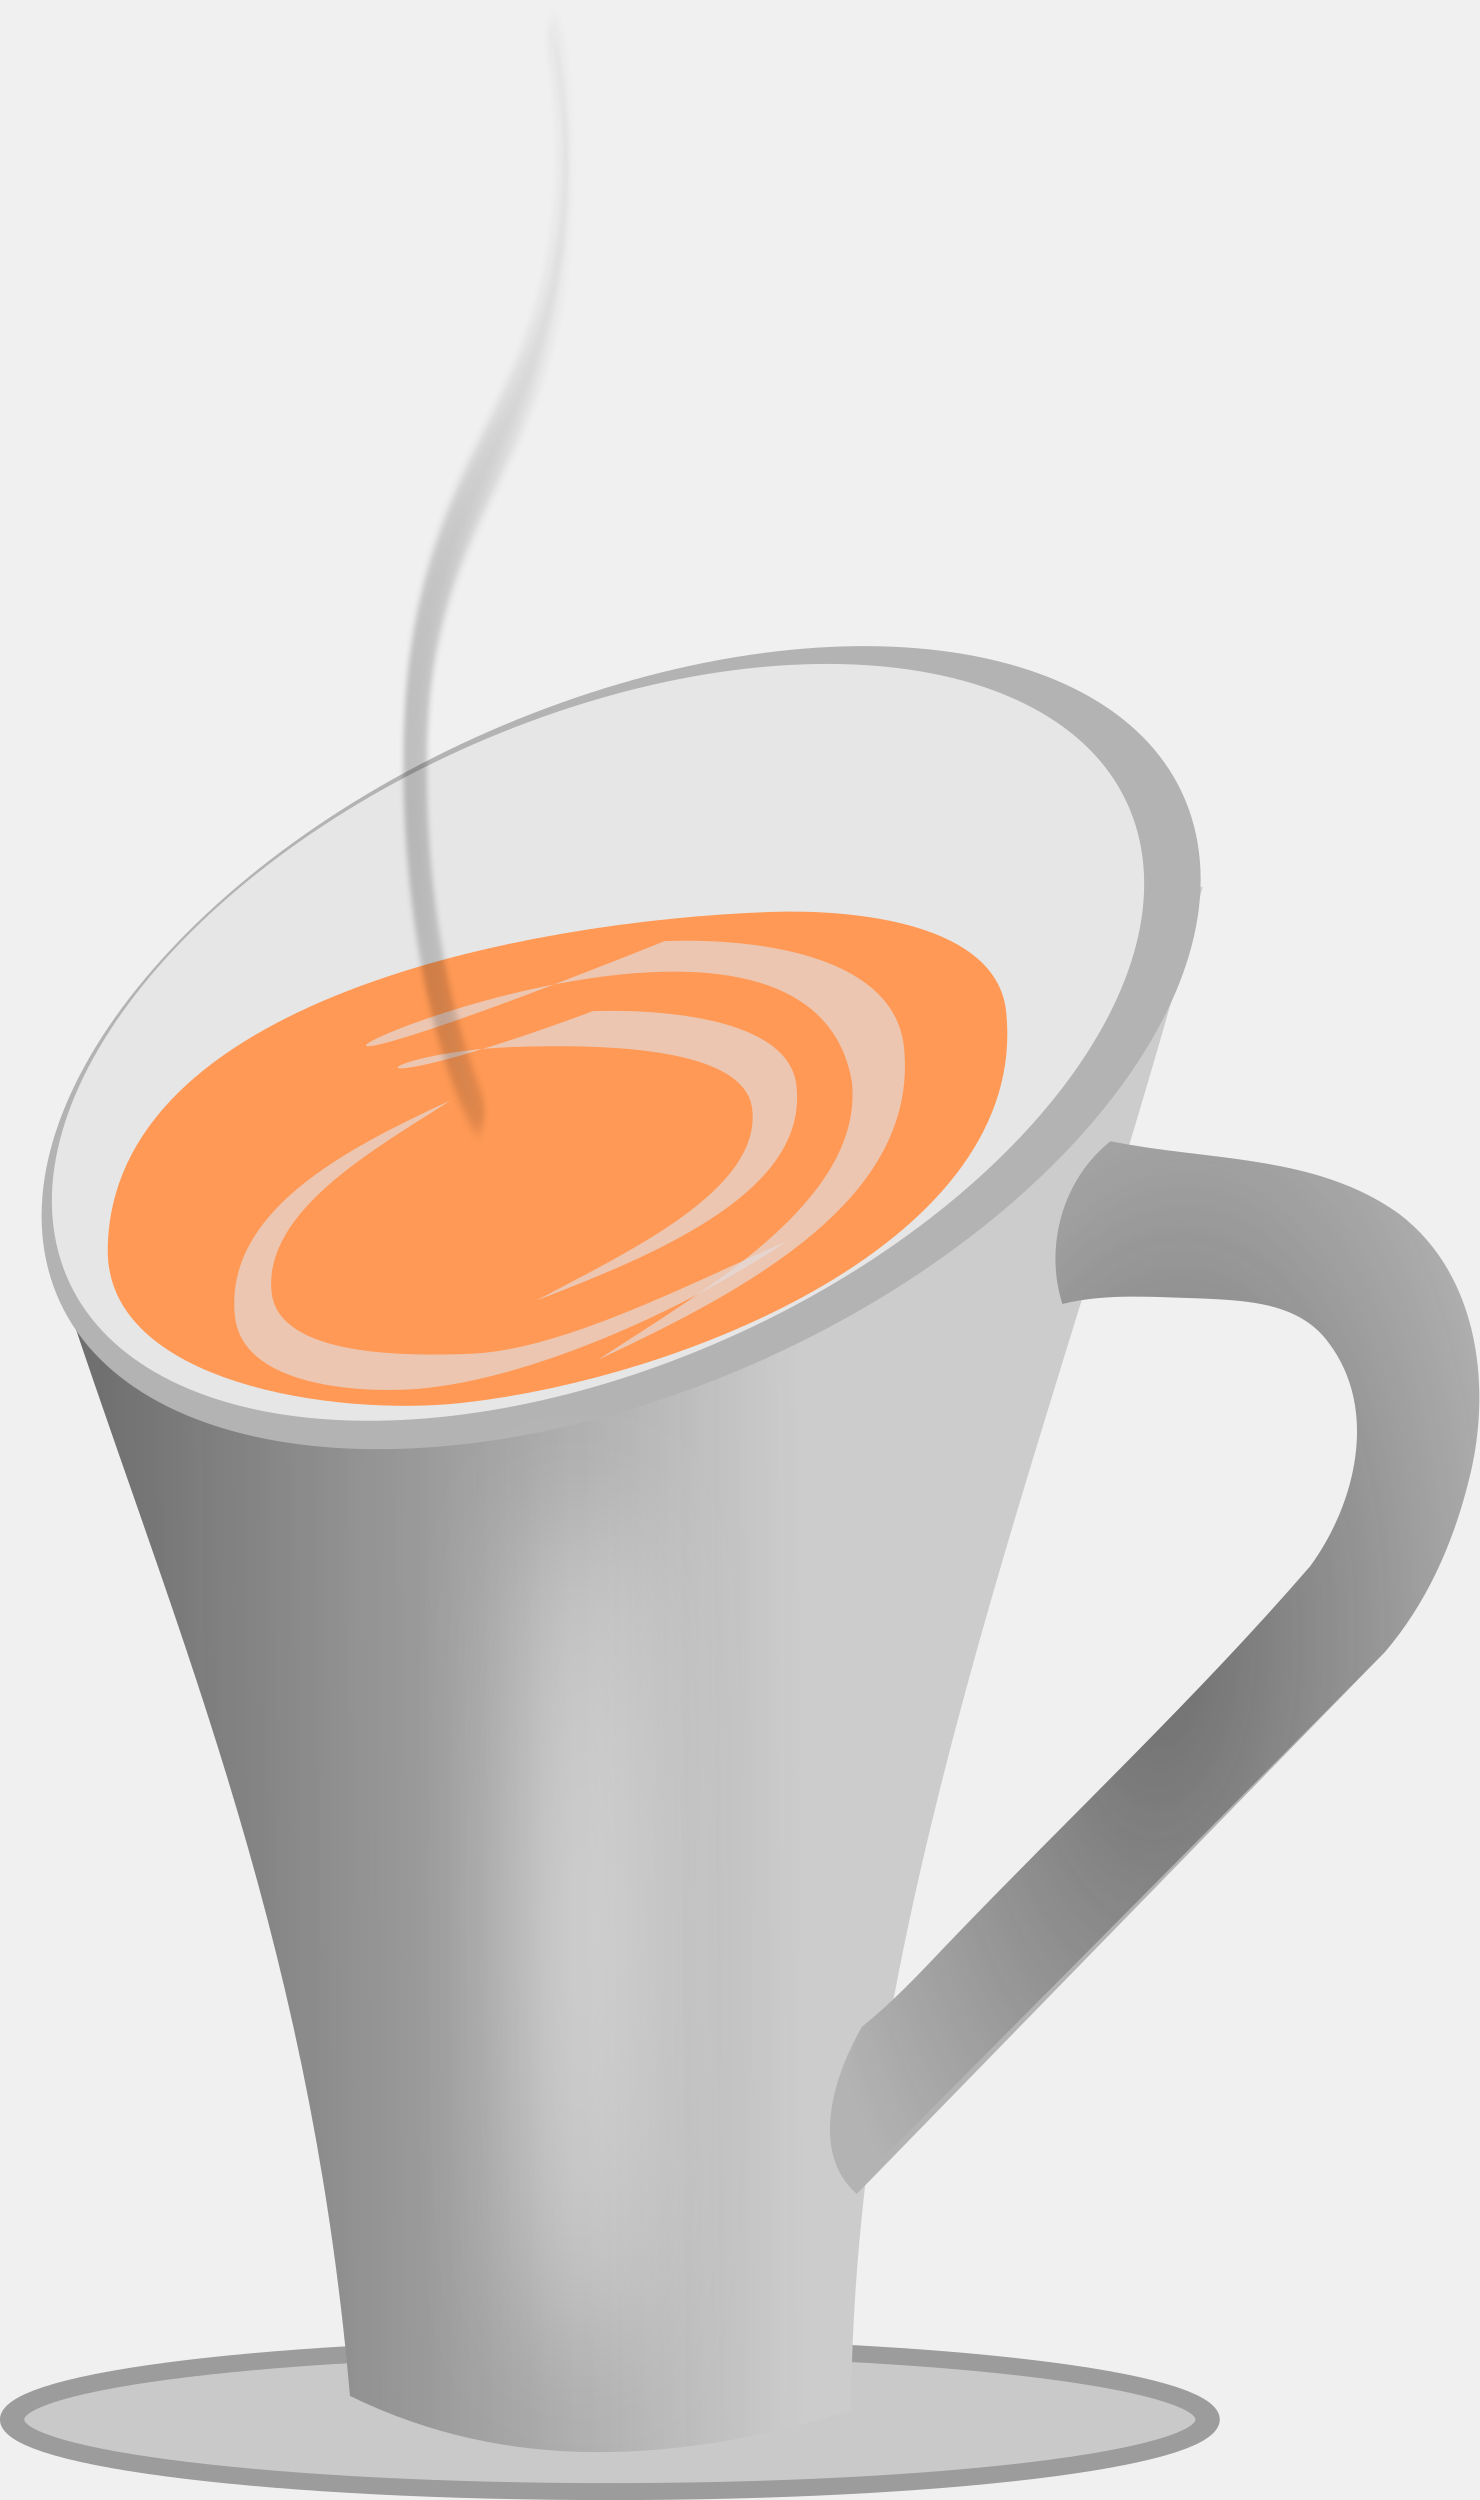
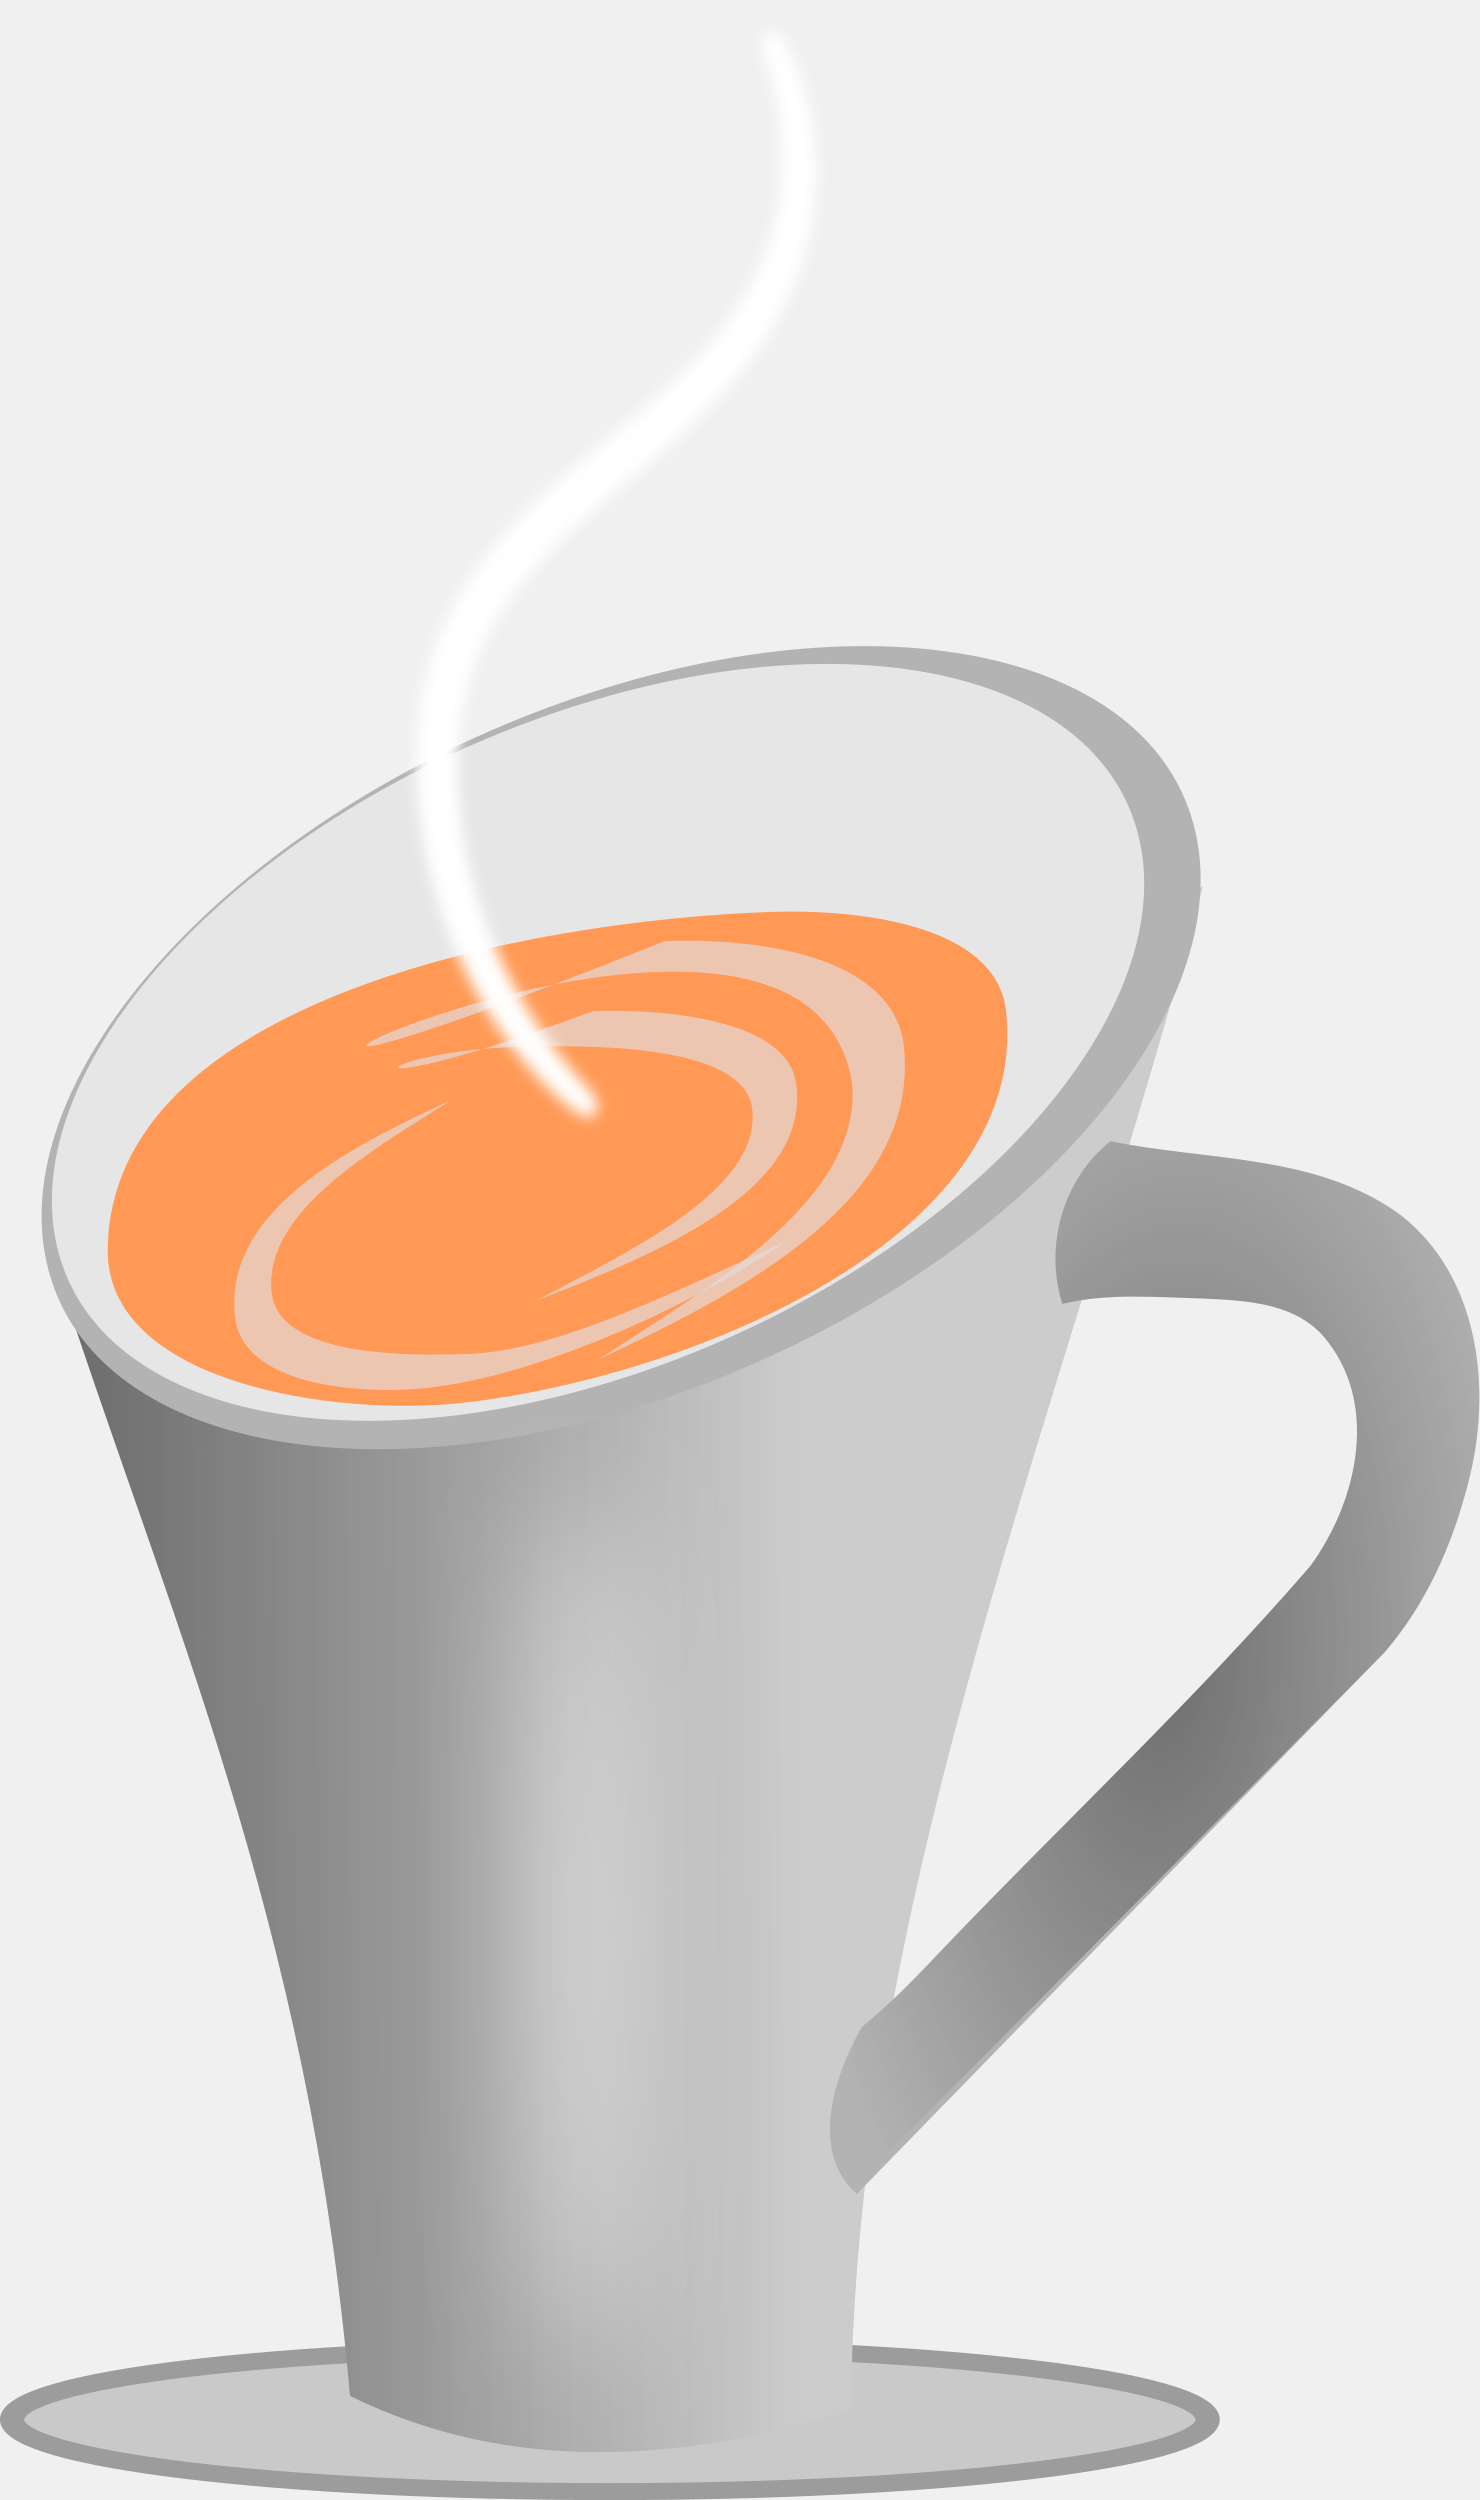
- <svg xmlns="http://www.w3.org/2000/svg" id="svg2" viewBox="0 0 312.12 527.47" version="1.1">
+ <svg xmlns="http://www.w3.org/2000/svg" version="1.1" width="100%" height="100%" viewBox="0 0 312.12 527.47" id="svg2">
  <defs id="defs4">
-     <filter id="filter3825" color-interpolation-filters="sRGB">
-       <feGaussianBlur id="feGaussianBlur3827" stdDeviation="7.49" />
+     <filter color-interpolation-filters="sRGB" id="filter3825">
+       <feGaussianBlur stdDeviation="7.49" id="feGaussianBlur3827" />
    </filter>
-     <filter id="filter3953" color-interpolation-filters="sRGB">
-       <feGaussianBlur id="feGaussianBlur3955" stdDeviation="3.023" />
+     <filter color-interpolation-filters="sRGB" id="filter3953">
+       <feGaussianBlur stdDeviation="3.023" id="feGaussianBlur3955" />
    </filter>
-     <filter id="filter3974" height="1.298" width="6.302" color-interpolation-filters="sRGB" y="-.149" x="-2.651">
-       <feGaussianBlur id="feGaussianBlur3976" stdDeviation="11.419" />
+     <filter x="-2.651" y="-0.149" width="6.302" height="1.298" color-interpolation-filters="sRGB" id="filter3974">
+       <feGaussianBlur stdDeviation="11.419" id="feGaussianBlur3976" />
    </filter>
-     <linearGradient id="linearGradient4007" y2="470.1" gradientUnits="userSpaceOnUse" x2="469.66" gradientTransform="translate(.0000030941 .067564)" y1="471.13" x1="282.55">
-       <stop id="stop3941" style="stop-color:#1a1a1a" offset="0" />
+     <linearGradient x1="282.55" y1="471.13" x2="469.66" y2="470.1" id="linearGradient4007" gradientUnits="userSpaceOnUse" gradientTransform="translate(3.0941e-6,0.067564)">
+       <stop id="stop3941" style="stop-color:#1a1a1a;stop-opacity:1" offset="0" />
      <stop id="stop3943" style="stop-color:#1a1a1a;stop-opacity:0" offset="1" />
    </linearGradient>
-     <linearGradient id="linearGradient4009" y2="143.57" gradientUnits="userSpaceOnUse" x2="-13.332" y1="143.57" x1="-198.49">
-       <stop id="stop3980" style="stop-color:#000000" offset="0" />
+     <linearGradient x1="-198.49" y1="143.57" x2="-13.332" y2="143.57" id="linearGradient4009" gradientUnits="userSpaceOnUse">
+       <stop id="stop3980" style="stop-color:#000000;stop-opacity:1" offset="0" />
      <stop id="stop3982" style="stop-color:#000000;stop-opacity:0" offset="1" />
    </linearGradient>
-     <radialGradient id="radialGradient4011" gradientUnits="userSpaceOnUse" cy="309.94" cx="261.48" gradientTransform="matrix(1.1615 .072923 -.13976 2.226 1.0993 -399.06)" r="66.704">
-       <stop id="stop3952" style="stop-color:#1a1a1a" offset="0" />
+     <radialGradient cx="261.48" cy="309.94" r="66.704" id="radialGradient4011" gradientUnits="userSpaceOnUse" gradientTransform="matrix(1.1615,0.072923,-0.13976,2.226,1.0993,-399.06)">
+       <stop id="stop3952" style="stop-color:#1a1a1a;stop-opacity:1" offset="0" />
      <stop id="stop3954" style="stop-color:#1a1a1a;stop-opacity:0" offset="1" />
    </radialGradient>
  </defs>
-   <g id="layer1" transform="translate(-300.68 -107.58)">
+   <g transform="translate(-300.68,-107.58)" id="layer1">
    <g id="g3986">
-       <path id="path3958" style="opacity:.446;fill-rule:evenodd;stroke:#333333;stroke-width:3.409;fill:#999999" d="m246.04 497.66c0 7.993-37.49 14.473-83.736 14.473s-83.736-6.48-83.736-14.473 37.49-14.473 83.736-14.473 83.736 6.48 83.736 14.473z" transform="matrix(1.5062 0 0 1.0507 184.89 95.18)" />
-       <path id="rect3159" d="m311.5 372.16 242.94-77.534c-27.942 106.88-73.45 212.16-74.203 321.51-36.418 10.968-71.997 13.406-105.71-3.101-8.759-100.7-38.902-165.77-63.022-240.87z" style="fill:#cccccc" />
-       <path id="path3169" style="opacity:.653;fill:url(#linearGradient4007)" d="m311.5 372.23 242.94-77.534c-27.95 106.87-73.46 212.15-74.21 321.5-36.42 10.97-72 13.41-105.71-3.1-8.76-100.7-38.91-165.77-63.02-240.87z" />
-       <g id="g3817" style="filter:url(#filter3825)" transform="matrix(.37911 0 0 .3984 531.39 223.35)">
-         <path id="path3819" d="m-229.28 207.6c-3.215 0.024-6.353 0.092-9.341 0.2-415.52 158.37 75.521-88.502 104.22 74.806 6.468 62.483-82.05 109.87-141.32 146.91 84.483-37.705 178.52-85.575 170.28-165.24-4.869-47.035-75.615-57.041-123.84-56.68z" style="opacity:0.685;fill-rule:evenodd;fill:#e3dbdb" />
-         <path id="path3821" style="opacity:0.685;fill-rule:evenodd;fill:#e3dbdb" d="m-270.53 244.74c-2.73 0.017-5.395 0.064-7.933 0.138-147.3 52.045-127.34 21.999-44.235 18.995 40.609-1.199 128.33-1.971 132.74 32.698 5.492 43.177-69.679 75.922-120.01 101.52 71.745-26.055 151.61-59.134 144.6-114.18-4.135-32.502-64.214-39.416-105.17-39.167z" />
-         <path id="path3823" d="m-390.53 445.52c2.267-0.017 4.479-0.064 6.586-0.138 63.788-2.269 156.33-41.762 213.02-78.522-54.92 22.836-124.93 57.7-176.29 59.527-33.712 1.199-106.54 1.971-110.2-32.698-4.56-43.177 57.845-75.922 99.629-101.52-59.561 26.055-125.86 59.134-120.05 114.18 3.432 32.502 53.309 39.416 87.309 39.167z" style="opacity:0.685;fill-rule:evenodd;fill:#e3dbdb" />
+       <path d="m 246.04,497.662 a 83.736,14.473 0 1 1 -167.473,0 83.736,14.473 0 1 1 167.473,0 z" transform="matrix(1.5062,0,0,1.0507,184.89,95.18)" id="path3958" style="opacity:0.446;fill:#999999;fill-rule:evenodd;stroke:#333333;stroke-width:3.409" />
+       <path d="m 311.5,372.16 242.94,-77.534 c -27.942,106.88 -73.45,212.16 -74.203,321.51 -36.418,10.968 -71.997,13.406 -105.71,-3.101 -8.759,-100.7 -38.902,-165.77 -63.022,-240.87 z" id="rect3159" style="fill:#cccccc" />
+       <path d="m 311.5,372.23 242.94,-77.534 c -27.95,106.87 -73.46,212.15 -74.21,321.5 -36.42,10.97 -72,13.41 -105.71,-3.1 -8.76,-100.7 -38.91,-165.77 -63.02,-240.87 z" id="path3169" style="opacity:0.653;fill:url(#linearGradient4007)" />
+       <g transform="matrix(0.37911,0,0,0.3984,531.39,223.35)" id="g3817" style="filter:url(#filter3825)">
+         <path d="m -229.28,207.6 c -3.215,0.024 -6.353,0.092 -9.341,0.2 -415.52,158.37 75.521,-88.502 104.22,74.806 6.468,62.483 -82.05,109.87 -141.32,146.91 84.483,-37.705 178.52,-85.575 170.28,-165.24 -4.869,-47.035 -75.615,-57.041 -123.84,-56.68 z" id="path3819" style="opacity:0.685;fill:#e3dbdb;fill-rule:evenodd" />
+         <path d="m -270.53,244.74 c -2.73,0.017 -5.395,0.064 -7.933,0.138 -147.3,52.045 -127.34,21.999 -44.235,18.995 40.609,-1.199 128.33,-1.971 132.74,32.698 5.492,43.177 -69.679,75.922 -120.01,101.52 71.745,-26.055 151.61,-59.134 144.6,-114.18 -4.135,-32.502 -64.214,-39.416 -105.17,-39.167 z" id="path3821" style="opacity:0.685;fill:#e3dbdb;fill-rule:evenodd" />
+         <path d="m -390.53,445.52 c 2.267,-0.017 4.479,-0.064 6.586,-0.138 63.788,-2.269 156.33,-41.762 213.02,-78.522 -54.92,22.836 -124.93,57.7 -176.29,59.527 -33.712,1.199 -106.54,1.971 -110.2,-32.698 -4.56,-43.177 57.845,-75.922 99.629,-101.52 -59.561,26.055 -125.86,59.134 -120.05,114.18 3.432,32.502 53.309,39.416 87.309,39.167 z" id="path3823" style="opacity:0.685;fill:#e3dbdb;fill-rule:evenodd" />
      </g>
-       <path id="path3763" style="fill-rule:evenodd;fill:#b3b3b3" d="m640 389.51c0 148.33-115.77 268.57-258.57 268.57-142.81 0-258.57-120.24-258.57-268.57s115.77-268.57 258.57-268.57c142.8-0.01 258.57 120.24 258.57 268.57z" transform="matrix(.060477 .27723 -.45149 .16806 584.52 157.42)" />
-       <path id="path2985" style="fill-rule:evenodd;fill:#e6e6e6" d="m640 389.51c0 148.33-115.77 268.57-258.57 268.57-142.81 0-258.57-120.24-258.57-268.57s115.77-268.57 258.57-268.57c142.8-0.01 258.57 120.24 258.57 268.57z" transform="matrix(.056995 .26127 -.42549 .15838 570.85 166.16)" />
-       <path id="path3800" d="m512.97 321.05c5.033 48.439-68.7 77.463-114.82 82.526-26.809 2.943-75.08-4.117-74.739-32.441 0.631-52.422 88.005-69.273 139.73-71.143 17.891-0.647 47.883 2.357 49.826 21.058z" style="fill-rule:evenodd;fill:#ff9955" />
-       <g id="g3812" transform="matrix(.37911 0 0 .3984 531.39 223.35)">
-         <path id="path3803" style="opacity:0.685;fill-rule:evenodd;fill:#e3dbdb" d="m-229.28 207.6c-3.215 0.024-6.353 0.092-9.341 0.2-415.52 158.37 75.521-88.502 104.22 74.806 6.468 62.483-82.05 109.87-141.32 146.91 84.483-37.705 178.52-85.575 170.28-165.24-4.869-47.035-75.615-57.041-123.84-56.68z" />
-         <path id="path3808" d="m-270.53 244.74c-2.73 0.017-5.395 0.064-7.933 0.138-147.3 52.045-127.34 21.999-44.235 18.995 40.609-1.199 128.33-1.971 132.74 32.698 5.492 43.177-69.679 75.922-120.01 101.52 71.745-26.055 151.61-59.134 144.6-114.18-4.135-32.502-64.214-39.416-105.17-39.167z" style="opacity:0.685;fill-rule:evenodd;fill:#e3dbdb" />
-         <path id="path3810" style="opacity:0.685;fill-rule:evenodd;fill:#e3dbdb" d="m-390.53 445.52c2.267-0.017 4.479-0.064 6.586-0.138 63.788-2.269 156.33-41.762 213.02-78.522-54.92 22.836-124.93 57.7-176.29 59.527-33.712 1.199-106.54 1.971-110.2-32.698-4.56-43.177 57.845-75.922 99.629-101.52-59.561 26.055-125.86 59.134-120.05 114.18 3.432 32.502 53.309 39.416 87.309 39.167z" />
+       <path d="m 640,389.505 a 258.571,268.571 0 1 1 -517.143,0 258.571,268.571 0 1 1 517.143,0 z" transform="matrix(0.060477,0.27723,-0.45149,0.16806,584.52,157.42)" id="path3763" style="fill:#b3b3b3;fill-rule:evenodd" />
+       <path d="m 640,389.505 a 258.571,268.571 0 1 1 -517.143,0 258.571,268.571 0 1 1 517.143,0 z" transform="matrix(0.056995,0.26127,-0.42549,0.15838,570.85,166.16)" id="path2985" style="fill:#e6e6e6;fill-rule:evenodd" />
+       <path d="m 512.97,321.05 c 5.033,48.439 -68.7,77.463 -114.82,82.526 -26.809,2.943 -75.08,-4.117 -74.739,-32.441 0.631,-52.422 88.005,-69.273 139.73,-71.143 17.891,-0.647 47.883,2.357 49.826,21.058 z" id="path3800" style="fill:#ff9955;fill-rule:evenodd" />
+       <g transform="matrix(0.37911,0,0,0.3984,531.39,223.35)" id="g3812">
+         <path d="m -229.28,207.6 c -3.215,0.024 -6.353,0.092 -9.341,0.2 -415.52,158.37 75.521,-88.502 104.22,74.806 6.468,62.483 -82.05,109.87 -141.32,146.91 84.483,-37.705 178.52,-85.575 170.28,-165.24 -4.869,-47.035 -75.615,-57.041 -123.84,-56.68 z" id="path3803" style="opacity:0.685;fill:#e3dbdb;fill-rule:evenodd" />
+         <path d="m -270.53,244.74 c -2.73,0.017 -5.395,0.064 -7.933,0.138 -147.3,52.045 -127.34,21.999 -44.235,18.995 40.609,-1.199 128.33,-1.971 132.74,32.698 5.492,43.177 -69.679,75.922 -120.01,101.52 71.745,-26.055 151.61,-59.134 144.6,-114.18 -4.135,-32.502 -64.214,-39.416 -105.17,-39.167 z" id="path3808" style="opacity:0.685;fill:#e3dbdb;fill-rule:evenodd" />
+         <path d="m -390.53,445.52 c 2.267,-0.017 4.479,-0.064 6.586,-0.138 63.788,-2.269 156.33,-41.762 213.02,-78.522 -54.92,22.836 -124.93,57.7 -176.29,59.527 -33.712,1.199 -106.54,1.971 -110.2,-32.698 -4.56,-43.177 57.845,-75.922 99.629,-101.52 -59.561,26.055 -125.86,59.134 -120.05,114.18 3.432,32.502 53.309,39.416 87.309,39.167 z" id="path3810" style="opacity:0.685;fill:#e3dbdb;fill-rule:evenodd" />
      </g>
-       <path id="path3929" style="opacity:.216;stroke-linejoin:round;fill-rule:evenodd;filter:url(#filter3953);stroke:url(#linearGradient4009);stroke-linecap:square;stroke-width:15.487;fill:#b3b3b3" d="m-37.444-73.821c0.243-0.125 1.014 0.75 2.191 2.617 1.177 1.867 2.756 4.731 4.449 8.624 1.694 3.893 3.499 8.822 5.006 14.774 1.507 5.953 2.712 12.936 3.121 20.799 0.372 7.103 0.093 14.935-1.232 23.239s-3.697 17.082-7.514 25.891c-3.498 8.023-8.094 15.977-13.674 23.701-5.581 7.724-12.147 15.219-19.4 22.36-6.366 6.282-13.24 12.339-20.427 18.305-7.187 5.966-14.688 11.841-22.245 17.834-12.532 9.965-25.325 20.297-36.784 32.215-1.319 1.372-2.614 2.759-3.881 4.161-6.202 6.88-11.802 14.156-16.449 21.735-4.647 7.579-8.342 15.46-10.827 23.553-3.643 11.657-4.835 23.774-4.933 35.489-0.103 14.487 1.681 28.297 4.639 40.988s7.086 24.264 11.718 34.514c0 0 0 0 0 0 4.962 10.97 10.505 20.445 15.897 28.42 5.392 7.975 10.632 14.458 15.114 19.599 4.481 5.14 8.203 8.949 10.705 11.576 2.502 2.627 3.781 4.085 3.556 4.359-0.225 0.275-1.944-0.647-4.917-2.8-2.974-2.153-7.2-5.549-12.232-10.379-5.032-4.83-10.867-11.107-16.878-19.014s-12.196-17.454-17.77-28.661v-0c-5.211-10.469-9.893-22.404-13.323-35.609-3.429-13.205-5.603-27.682-5.75-42.979-0.133-12.341 1.021-25.388 4.882-38.337 2.717-8.966 6.686-17.631 11.648-25.867 4.962-8.236 10.917-16.041 17.51-23.296 1.341-1.479 2.707-2.939 4.094-4.38 12.053-12.513 25.212-23.092 37.909-32.998 7.64-5.977 15.144-11.734 22.275-17.499 7.131-5.765 13.889-11.54 20.104-17.481 7.056-6.762 13.452-13.75 18.901-20.899 5.449-7.149 9.95-14.46 13.405-21.832 3.792-8.041 6.296-16.149 7.853-23.89 1.557-7.741 2.169-15.116 2.181-21.866 0.01-7.473-0.713-14.194-1.722-20-1.009-5.805-2.301-10.7-3.49-14.648-1.189-3.947-2.273-6.953-2.964-9.014-0.691-2.061-0.986-3.181-0.743-3.306z" transform="matrix(.19979 0 0 .52171 425.16 153.92)" />
-       <g id="text3162" style="fill:#b3b3b3" transform="translate(284.62 148.45)">
-         <path id="path3167" d="m196.83 422.03c-10.065-8.819-4.794-25.175 1.092-35.272 6.305-5.069 11.946-11.014 17.582-16.976 25.622-26.791 52.767-52.185 77.027-80.238 9.63-13.224 14.462-33.16 3.818-47.16-6.215-8.467-17.231-8.845-26.748-9.297-9.768-0.238-19.822-1.191-29.397 1.16-3.847-12.213 0.07-26.3 10.154-34.335 20.411 4.204 43.345 2.645 60.98 15.4 17.06 13.047 19.674 37.446 14.415 56.964-3.269 12.854-8.818 25.285-17.502 35.417" style="fill:#b3b3b3" />
-         <path id="path3948" style="opacity:.446;fill:url(#radialGradient4011)" d="m196.83 419.96c-0.761-10.886-4.794-23.108 1.092-33.205 6.305-5.069 11.946-11.014 17.582-16.976 25.622-26.791 52.767-52.185 77.027-80.238 9.63-13.224 14.462-33.16 3.818-47.16-6.215-8.467-17.231-8.845-26.748-9.297-9.768-0.238-19.822-1.191-29.397 1.16-3.847-12.213 0.07-26.3 10.154-34.335 20.411 4.204 43.345 2.645 60.98 15.4 17.06 13.047 19.674 37.446 14.415 56.964-3.269 12.854-8.818 25.285-17.502 35.417" />
+       <path d="m -37.444,-73.821 c 0.243,-0.125 1.014,0.75 2.191,2.617 1.177,1.867 2.756,4.731 4.449,8.624 1.694,3.893 3.499,8.822 5.006,14.774 1.507,5.953 2.712,12.936 3.121,20.799 0.372,7.103 0.093,14.935 -1.232,23.239 -1.325,8.304 -3.697,17.082 -7.514,25.891 -3.498,8.023 -8.094,15.977 -13.674,23.701 -5.581,7.724 -12.147,15.219 -19.4,22.36 -6.366,6.282 -13.24,12.339 -20.427,18.305 -7.187,5.966 -14.688,11.841 -22.245,17.834 -12.532,9.965 -25.325,20.297 -36.784,32.215 -1.319,1.372 -2.614,2.759 -3.881,4.161 -6.202,6.88 -11.802,14.156 -16.449,21.735 -4.647,7.579 -8.342,15.46 -10.827,23.553 -3.643,11.657 -4.835,23.774 -4.933,35.489 -0.103,14.487 1.681,28.297 4.639,40.988 2.957,12.691 7.086,24.264 11.718,34.514 0,0 0,1e-5 1e-5,1e-5 4.962,10.97 10.505,20.445 15.897,28.42 5.392,7.975 10.632,14.458 15.114,19.599 4.481,5.14 8.203,8.949 10.705,11.576 2.502,2.627 3.781,4.085 3.556,4.359 -0.225,0.275 -1.944,-0.647 -4.917,-2.8 -2.974,-2.153 -7.2,-5.549 -12.232,-10.379 -5.032,-4.83 -10.867,-11.107 -16.878,-19.014 -6.011,-7.907 -12.196,-17.454 -17.77,-28.661 v -1e-5 c -5.211,-10.469 -9.893,-22.404 -13.323,-35.609 -3.429,-13.205 -5.603,-27.682 -5.75,-42.979 -0.133,-12.341 1.021,-25.388 4.882,-38.337 2.717,-8.966 6.686,-17.631 11.648,-25.867 4.962,-8.236 10.917,-16.041 17.51,-23.296 1.341,-1.479 2.707,-2.939 4.094,-4.38 12.053,-12.513 25.212,-23.092 37.909,-32.998 7.64,-5.977 15.144,-11.734 22.275,-17.499 7.131,-5.765 13.889,-11.54 20.104,-17.481 7.056,-6.762 13.452,-13.75 18.901,-20.899 5.449,-7.149 9.95,-14.46 13.405,-21.832 3.792,-8.041 6.296,-16.149 7.853,-23.89 1.557,-7.741 2.169,-15.116 2.181,-21.866 0.01,-7.473 -0.713,-14.194 -1.722,-20 -1.009,-5.805 -2.301,-10.7 -3.49,-14.648 -1.189,-3.947 -2.273,-6.953 -2.964,-9.014 -0.691,-2.061 -0.986,-3.181 -0.743,-3.306 z" transform="matrix(0.4797476,0,0,0.5156939,481.5375,154.7838)" id="path3929" style="fill:#ffffff;fill-opacity:1;fill-rule:evenodd;stroke:#ffffff;stroke-width:9.053;stroke-linecap:square;stroke-linejoin:round;stroke-miterlimit:4;stroke-opacity:1;stroke-dasharray:none;filter:url(#filter3953)" />
+       <g transform="translate(284.62,148.45)" id="text3162" style="fill:#b3b3b3">
+         <path d="m 196.83,422.03 c -10.065,-8.819 -4.794,-25.175 1.092,-35.272 6.305,-5.069 11.946,-11.014 17.582,-16.976 25.622,-26.791 52.767,-52.185 77.027,-80.238 9.63,-13.224 14.462,-33.16 3.818,-47.16 -6.215,-8.467 -17.231,-8.845 -26.748,-9.297 -9.768,-0.238 -19.822,-1.191 -29.397,1.16 -3.847,-12.213 0.07,-26.3 10.154,-34.335 20.411,4.204 43.345,2.645 60.98,15.4 17.06,13.047 19.674,37.446 14.415,56.964 -3.269,12.854 -8.818,25.285 -17.502,35.417" id="path3167" style="fill:#b3b3b3" />
+         <path d="m 196.83,419.96 c -0.761,-10.886 -4.794,-23.108 1.092,-33.205 6.305,-5.069 11.946,-11.014 17.582,-16.976 25.622,-26.791 52.767,-52.185 77.027,-80.238 9.63,-13.224 14.462,-33.16 3.818,-47.16 -6.215,-8.467 -17.231,-8.845 -26.748,-9.297 -9.768,-0.238 -19.822,-1.191 -29.397,1.16 -3.847,-12.213 0.07,-26.3 10.154,-34.335 20.411,4.204 43.345,2.645 60.98,15.4 17.06,13.047 19.674,37.446 14.415,56.964 -3.269,12.854 -8.818,25.285 -17.502,35.417" id="path3948" style="opacity:0.446;fill:url(#radialGradient4011)" />
      </g>
-       <path id="path3960" style="filter:url(#filter3974);fill-rule:evenodd;fill:#ffffff" d="m153 366.37c0 50.814-2.314 92.007-5.169 92.007s-5.169-41.193-5.169-92.007 2.314-92.007 5.169-92.007 5.169 41.193 5.169 92.007z" transform="matrix(1.1738 0 0 1 250.24 148.45)" />
+       <path d="m 153,366.372 a 5.169,92.007 0 1 1 -10.338,0 5.169,92.007 0 1 1 10.338,0 z" transform="matrix(1.1738,0,0,1,250.24,148.45)" id="path3960" style="fill:#ffffff;fill-rule:evenodd;filter:url(#filter3974)" />
    </g>
  </g>
-   <style id="style26" type="text/css">.specularity {opacity:0.5;}
- 	.low-specularity {opacity:0.25;}
- 	.full-specularity {opacity:1;}
- 	.black {fill:#000000;}
- 	.white {fill:#ffffff;}
- 	.outline-big {stroke-width:16;stroke:none;opacity:0.1;fill:none;}
- 	.outline-small {stroke-width:8;stroke:none;opacity:0.2;fill:none;}
- 	.stroke-highlight {fill:none;stroke:none;opacity:0.2;}
-        	.base-shadow 	{fill:black;opacity:75;}</style>
+   <style type="text/css" id="style26" />
</svg>
